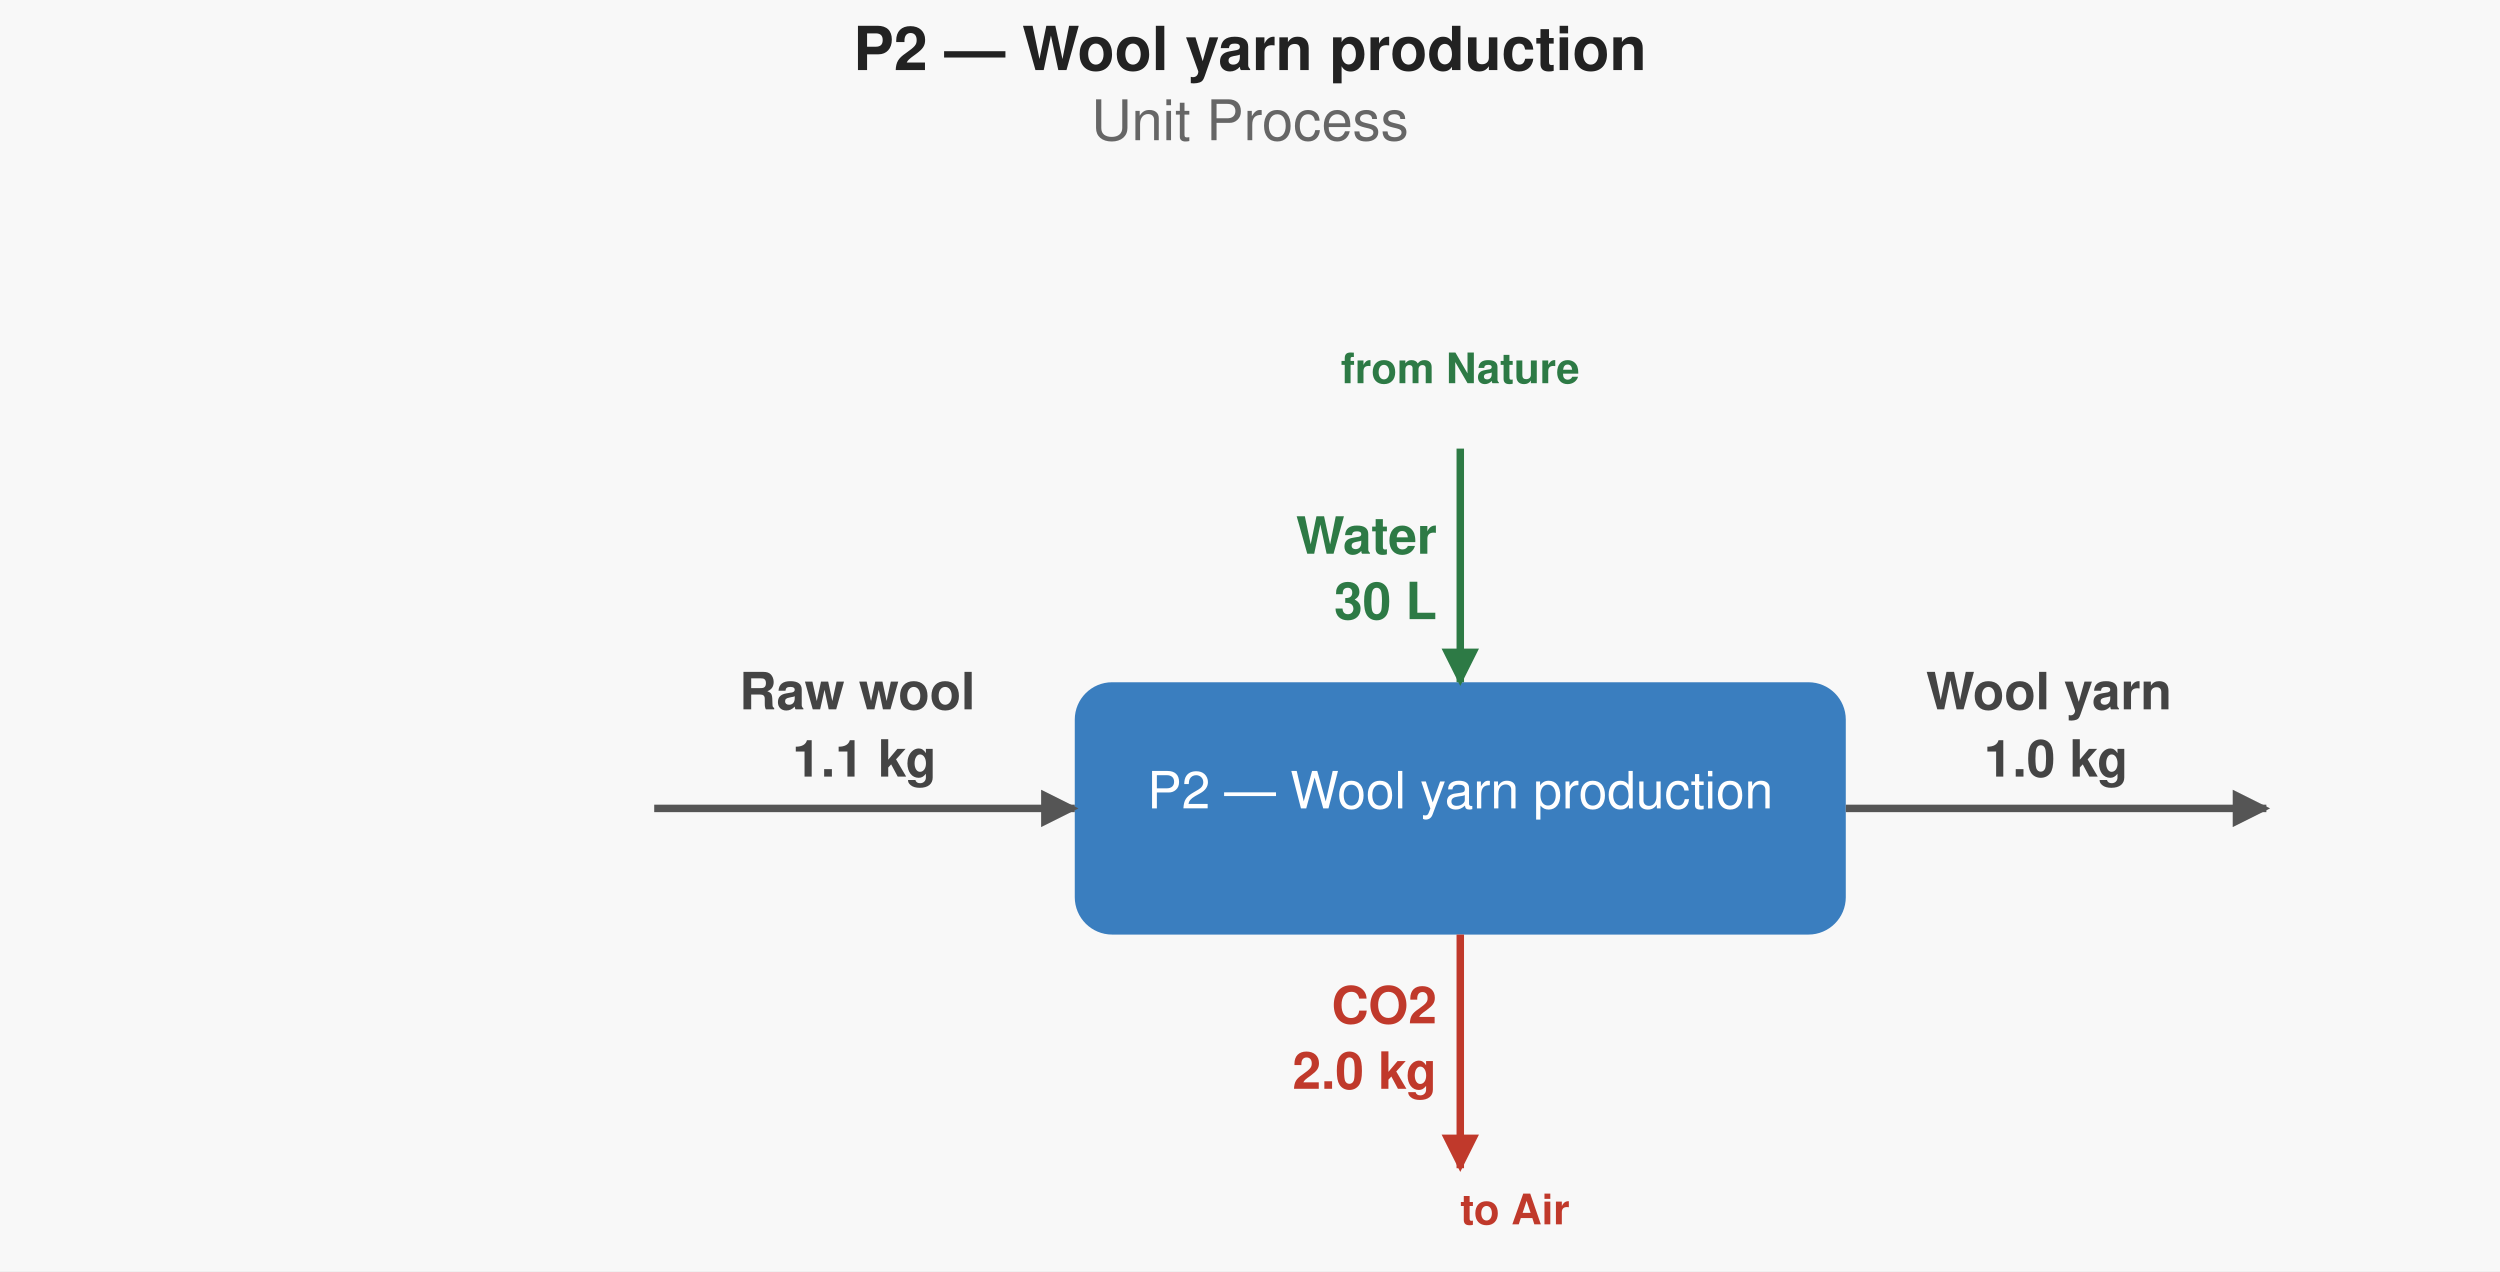
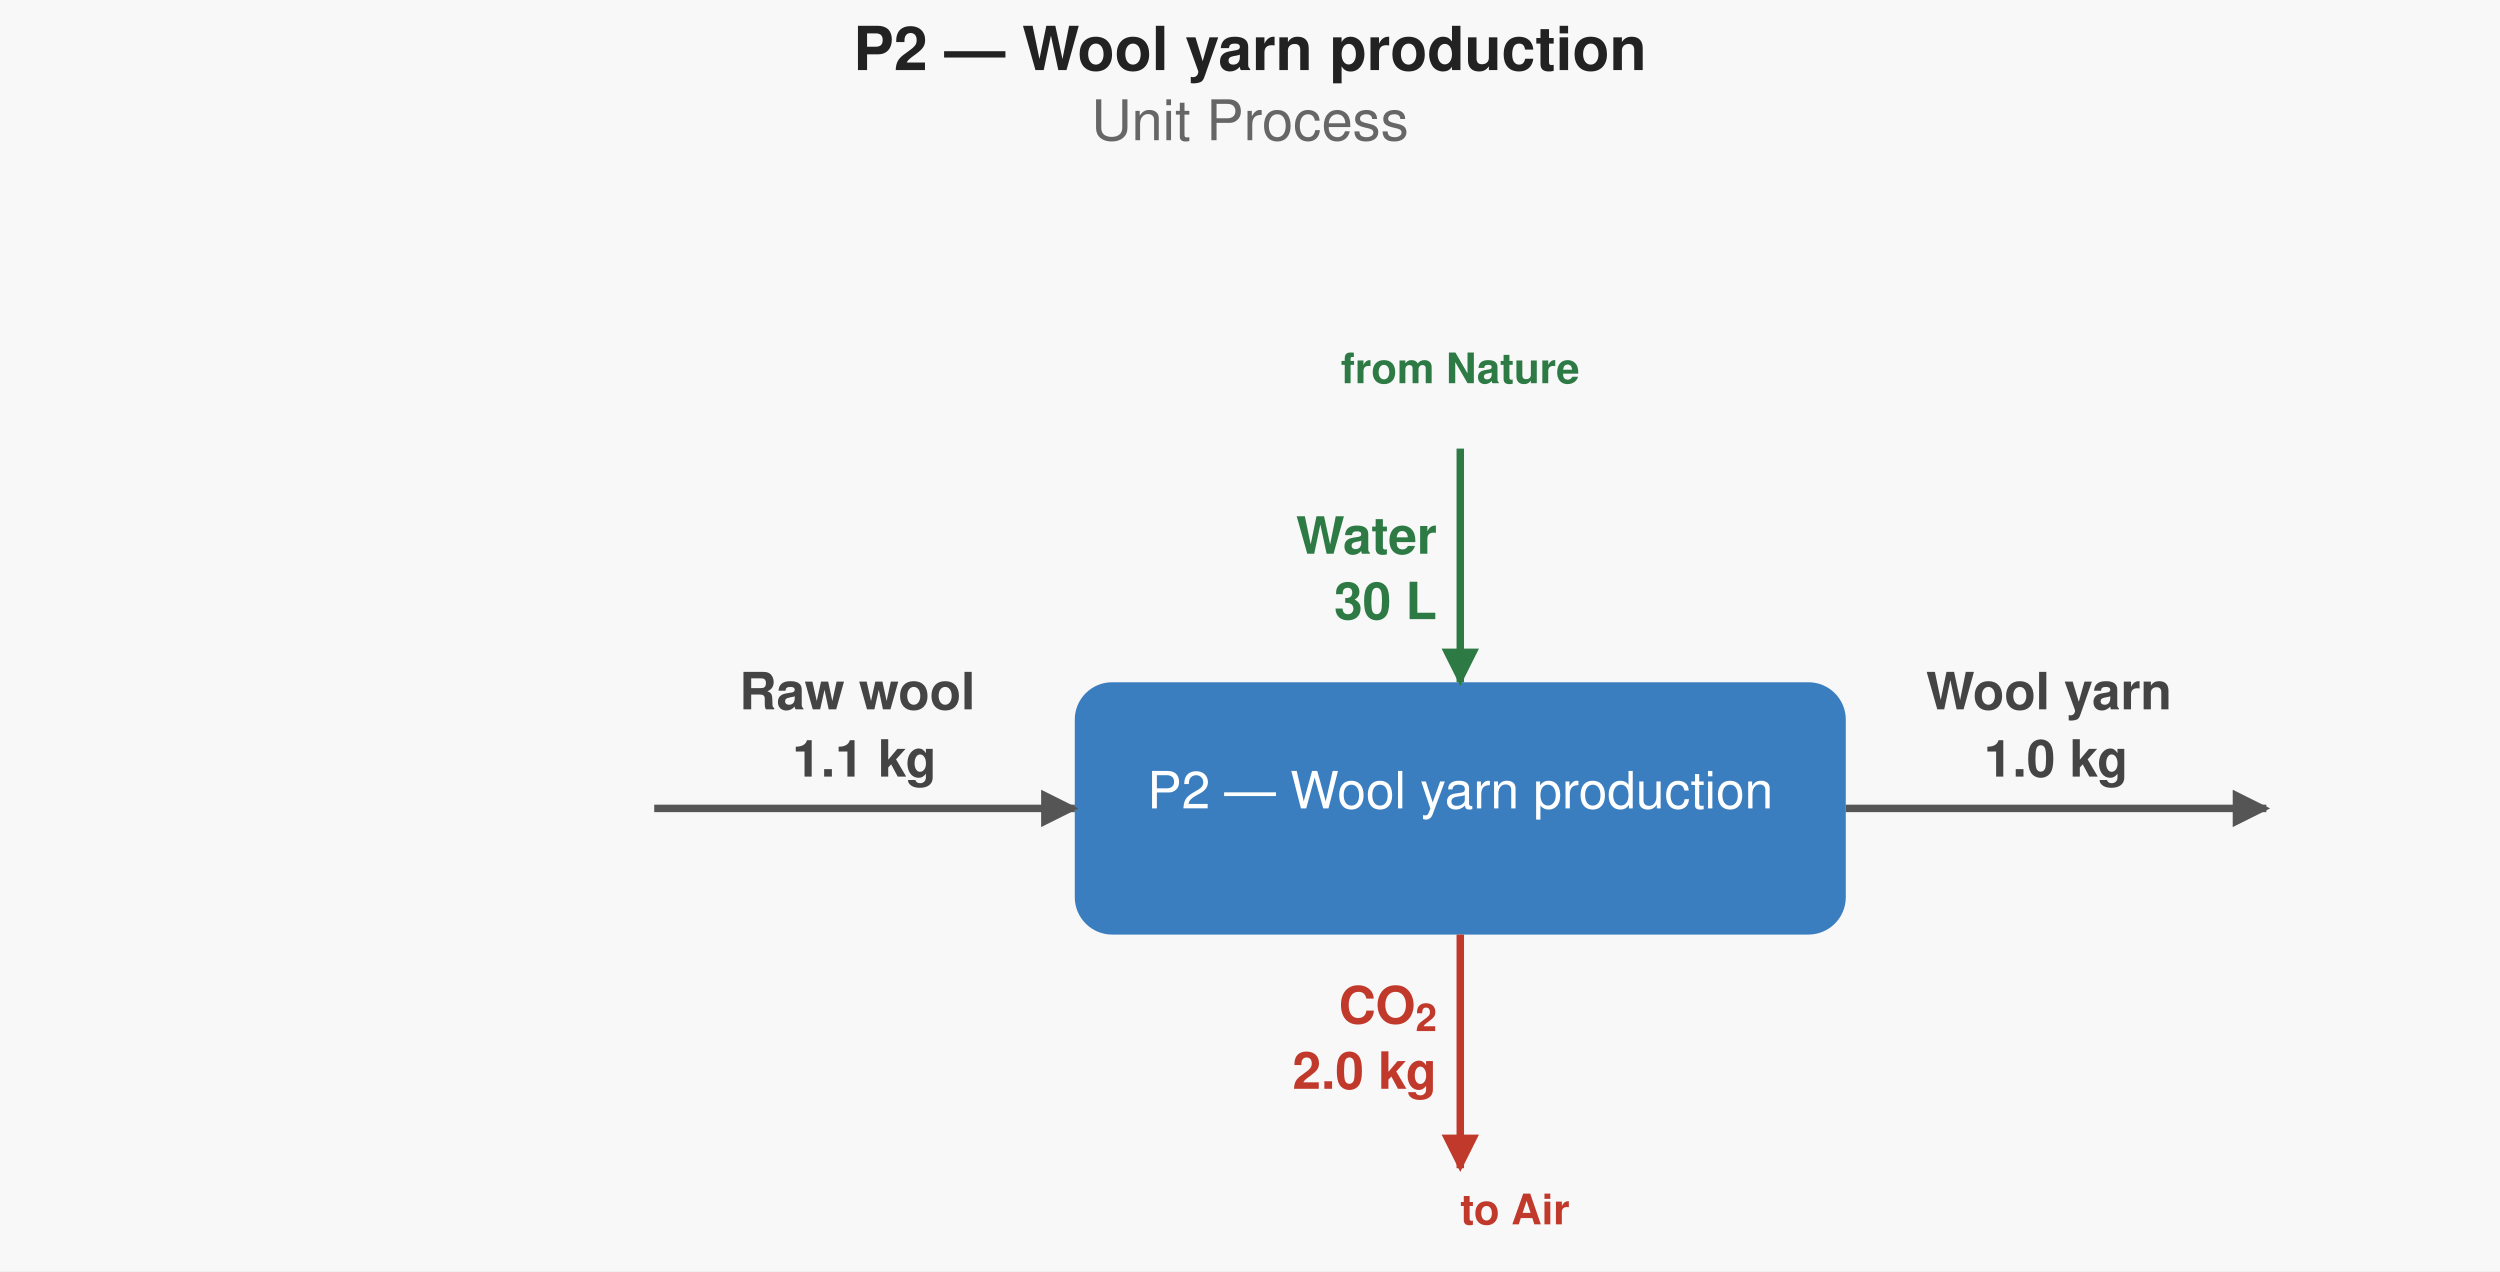
<svg xmlns="http://www.w3.org/2000/svg" width="535.0" height="272.0" viewBox="0 0 535.0 272.0">
  <rect x="0" y="0" width="535.0" height="272.0" fill="#f8f8f8" />
  <defs>
    <marker id="arr" viewBox="0 0 10 10" refX="9" refY="5" markerWidth="5" markerHeight="5" orient="auto">
      <path d="M0,0 L10,5 L0,10 z" fill="#555555" />
    </marker>
    <marker id="arr-green" viewBox="0 0 10 10" refX="9" refY="5" markerWidth="5" markerHeight="5" orient="auto">
      <path d="M0,0 L10,5 L0,10 z" fill="#2d7a45" />
    </marker>
    <marker id="arr-red" viewBox="0 0 10 10" refX="9" refY="5" markerWidth="5" markerHeight="5" orient="auto">
      <path d="M0,0 L10,5 L0,10 z" fill="#c0392b" />
    </marker>
  </defs>
  <text x="267.5" y="15.0" text-anchor="middle" dominant-baseline="auto" font-family="Helvetica,Arial,sans-serif" font-size="13" font-weight="bold" fill="#222">P2 — Wool yarn production</text>
  <text x="267.5" y="30.0" text-anchor="middle" dominant-baseline="auto" font-family="Helvetica,Arial,sans-serif" font-size="12" font-weight="normal" fill="#666">Unit Process</text>
  <rect x="230.0" y="146.0" width="165" height="54" rx="8" fill="#3a7ebf" />
  <text x="312.5" y="173.0" text-anchor="middle" dominant-baseline="auto" font-family="Helvetica,Arial,sans-serif" font-size="11" font-weight="normal" fill="white">P2 — Wool yarn production</text>
  <line x1="395.0" y1="173.0" x2="485.0" y2="173.0" stroke="#555555" stroke-width="1.6" marker-end="url(#arr)" />
  <text text-anchor="middle" font-family="Helvetica,Arial,sans-serif" font-size="11" font-weight="bold" fill="#444">
    <tspan x="440.0" y="151.8" dominant-baseline="auto">Wool yarn</tspan>
    <tspan x="440.0" y="166.2" dominant-baseline="auto">1.0 kg</tspan>
  </text>
  <line x1="140.0" y1="173.0" x2="230.0" y2="173.0" stroke="#555555" stroke-width="1.6" marker-end="url(#arr)" />
  <text text-anchor="middle" font-family="Helvetica,Arial,sans-serif" font-size="11" font-weight="bold" fill="#444">
    <tspan x="185.0" y="151.8" dominant-baseline="auto">Raw wool</tspan>
    <tspan x="185.0" y="166.2" dominant-baseline="auto">1.1 kg</tspan>
  </text>
  <text x="312.5" y="82.0" text-anchor="middle" dominant-baseline="auto" font-family="Helvetica,Arial,sans-serif" font-size="9" font-weight="bold" fill="#2d7a45">from Nature</text>
  <line x1="312.5" y1="96.0" x2="312.5" y2="146.0" stroke="#2d7a45" stroke-width="1.6" marker-end="url(#arr-green)" />
  <text x="307.5" y="118.5" text-anchor="end" dominant-baseline="auto" font-family="Helvetica,Arial,sans-serif" font-size="11" font-weight="bold" fill="#2d7a45">Water</text>
  <text x="307.5" y="132.5" text-anchor="end" dominant-baseline="auto" font-family="Helvetica,Arial,sans-serif" font-size="11" font-weight="bold" fill="#2d7a45">30 L</text>
  <line x1="312.5" y1="200.0" x2="312.5" y2="250.0" stroke="#c0392b" stroke-width="1.6" marker-end="url(#arr-red)" />
-   <text x="307.5" y="219.0" text-anchor="end" dominant-baseline="auto" font-family="Helvetica,Arial,sans-serif" font-size="11" font-weight="bold" fill="#c0392b">CO2</text>
+   <text x="307.5" y="219.0" text-anchor="end" dominant-baseline="auto" font-family="Helvetica,Arial,sans-serif" font-size="11" font-weight="bold" fill="#c0392b">CO<tspan baseline-shift="sub" font-size="0.75em">2</tspan>
+   </text>
  <text x="307.5" y="233.0" text-anchor="end" dominant-baseline="auto" font-family="Helvetica,Arial,sans-serif" font-size="11" font-weight="bold" fill="#c0392b">2.0 kg</text>
  <text x="312.5" y="262.0" text-anchor="start" dominant-baseline="auto" font-family="Helvetica,Arial,sans-serif" font-size="9" font-weight="bold" fill="#c0392b">to Air</text>
</svg>
